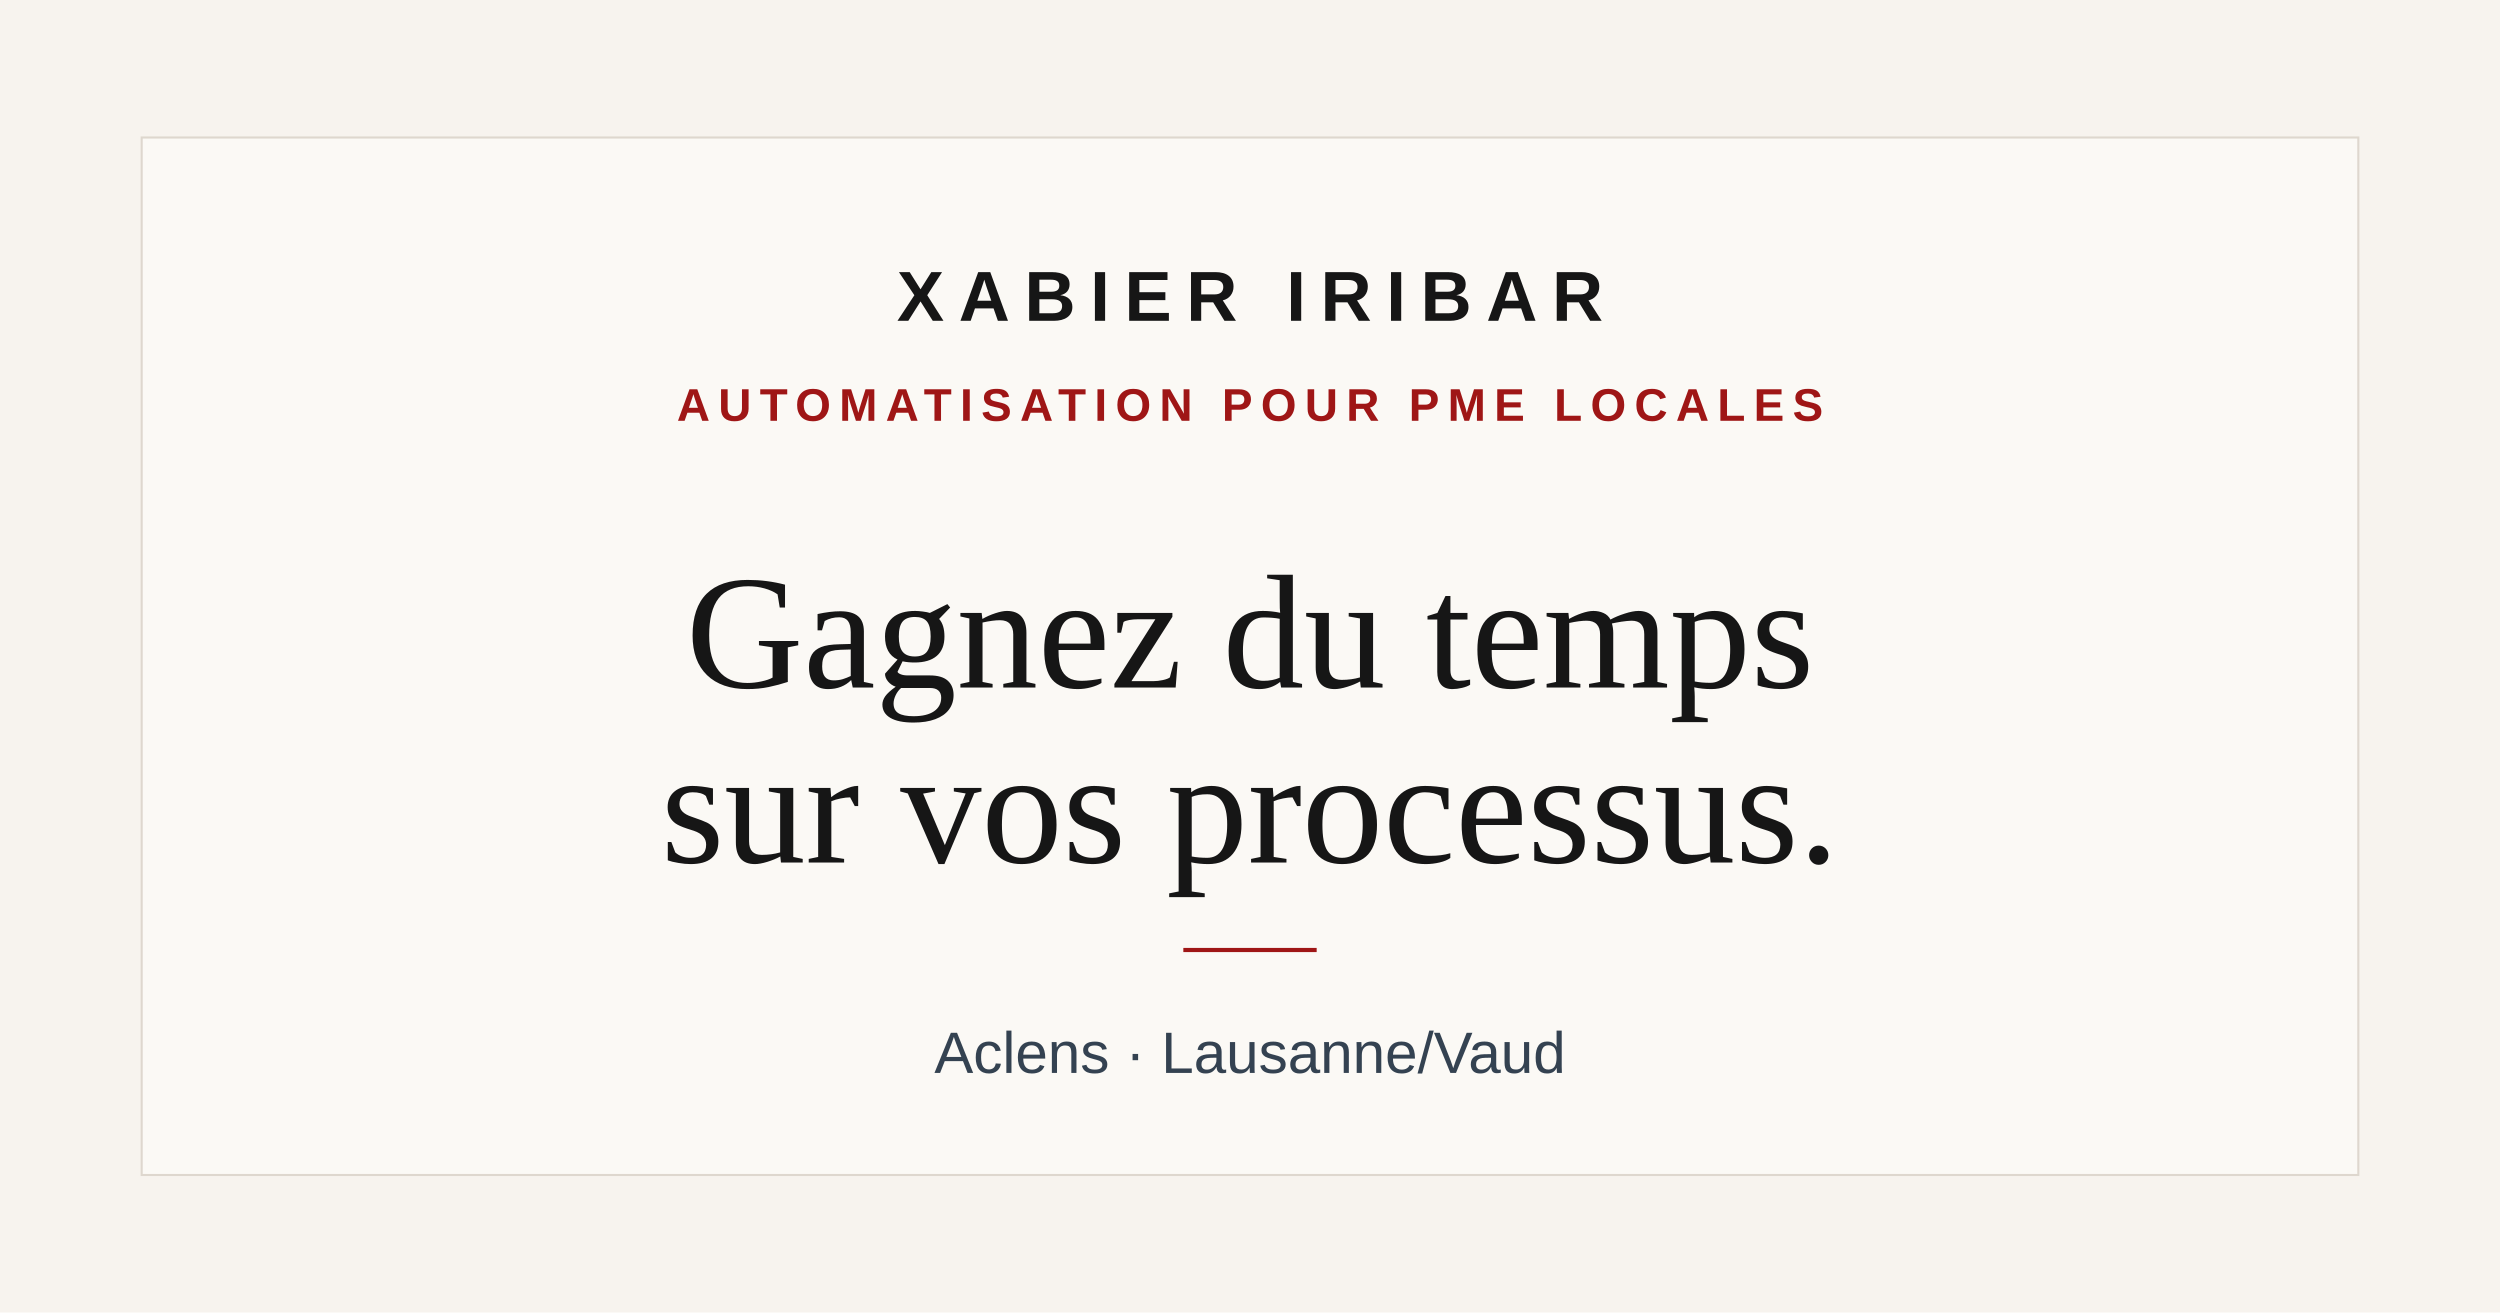
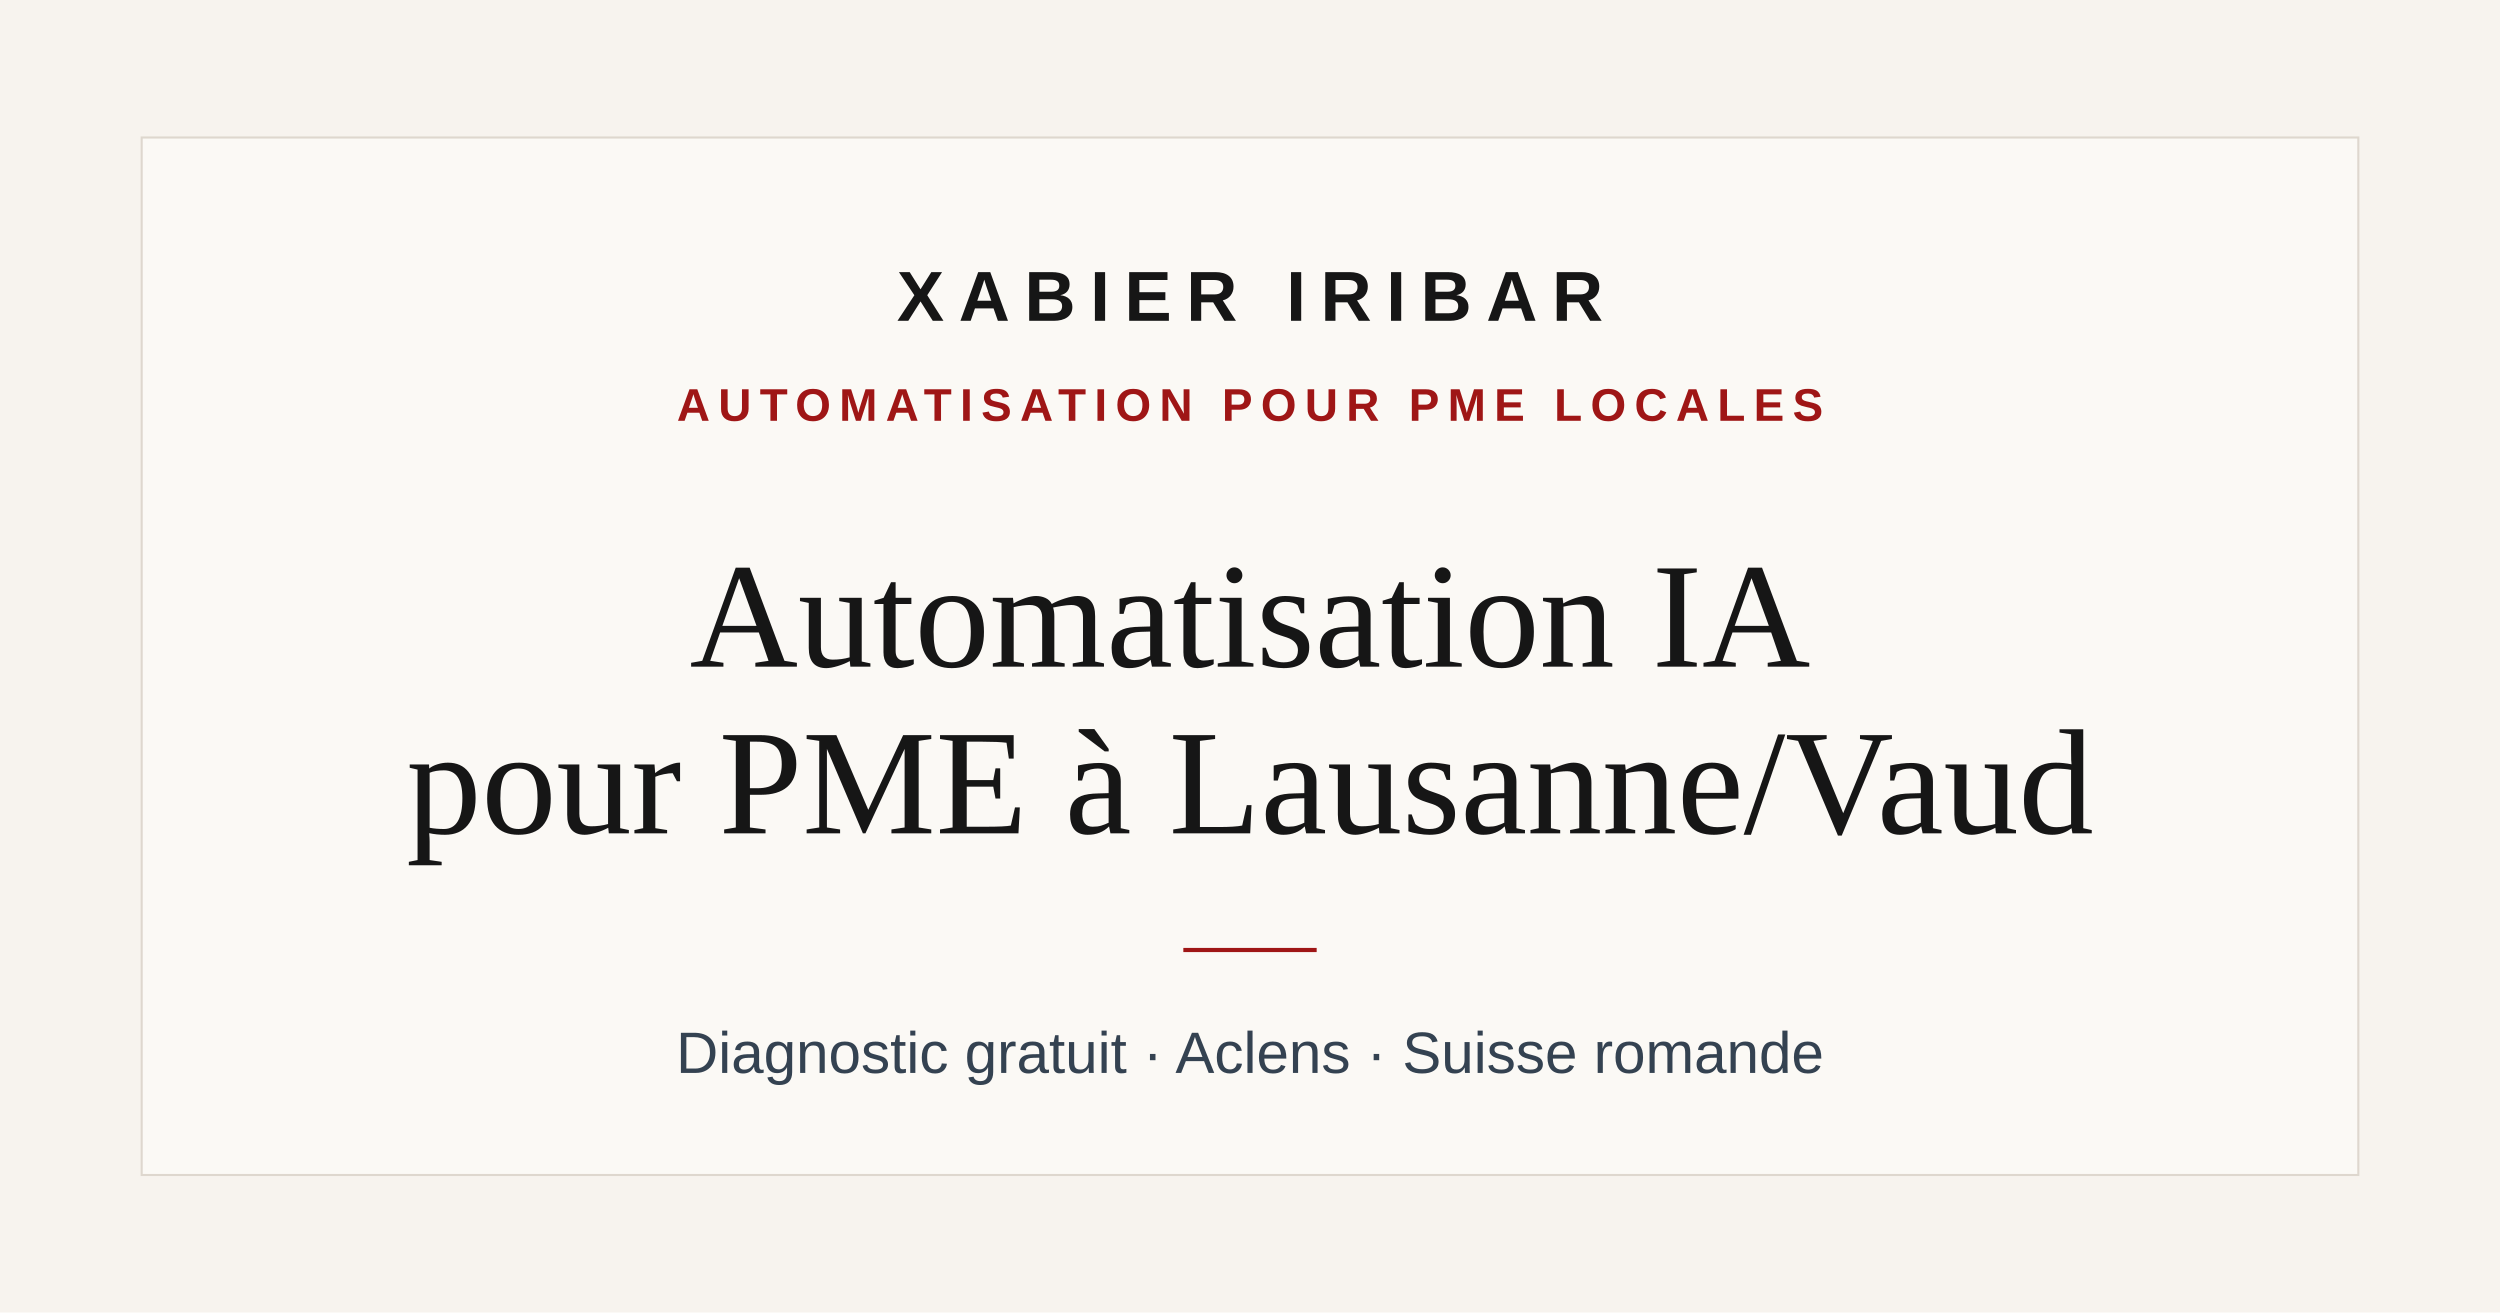
<svg xmlns="http://www.w3.org/2000/svg" width="1200" height="630" viewBox="0 0 1200 630" fill="none">
  <rect width="1200" height="630" fill="#f7f3ee" />
  <rect x="68" y="66" width="1064" height="498" fill="#fbf9f5" stroke="#ded7ce" />
  <text x="600" y="154" fill="#161616" font-family="Avenir Next, Helvetica Neue, Arial, sans-serif" font-size="34" font-weight="700" text-anchor="middle" letter-spacing="7">XABIER IRIBAR</text>
  <text x="600" y="202" fill="#9f1616" font-family="Avenir Next, Helvetica Neue, Arial, sans-serif" font-size="22" font-weight="700" text-anchor="middle" letter-spacing="4">AUTOMATISATION POUR PME LOCALES</text>
-   <text x="600" y="330" fill="#161616" font-family="Bodoni 72, Didot, Georgia, serif" font-size="78" font-weight="400" text-anchor="middle">Gagnez du temps</text>
-   <text x="600" y="414" fill="#161616" font-family="Bodoni 72, Didot, Georgia, serif" font-size="78" font-weight="400" text-anchor="middle">sur vos processus.</text>
+   <text x="600" y="320" fill="#161616" font-family="Bodoni 72, Didot, Georgia, serif" font-size="72" font-weight="400" text-anchor="middle">Automatisation IA</text>
+   <text x="600" y="400" fill="#161616" font-family="Bodoni 72, Didot, Georgia, serif" font-size="72" font-weight="400" text-anchor="middle">pour PME à Lausanne/Vaud</text>
  <line x1="568" y1="456" x2="632" y2="456" stroke="#9f1616" stroke-width="2" />
-   <text x="600" y="515" fill="#344251" font-family="Avenir Next, Helvetica Neue, Arial, sans-serif" font-size="28" font-weight="500" text-anchor="middle">Aclens · Lausanne/Vaud</text>
+   <text x="600" y="515" fill="#344251" font-family="Avenir Next, Helvetica Neue, Arial, sans-serif" font-size="28" font-weight="500" text-anchor="middle">Diagnostic gratuit · Aclens · Suisse romande</text>
</svg>
